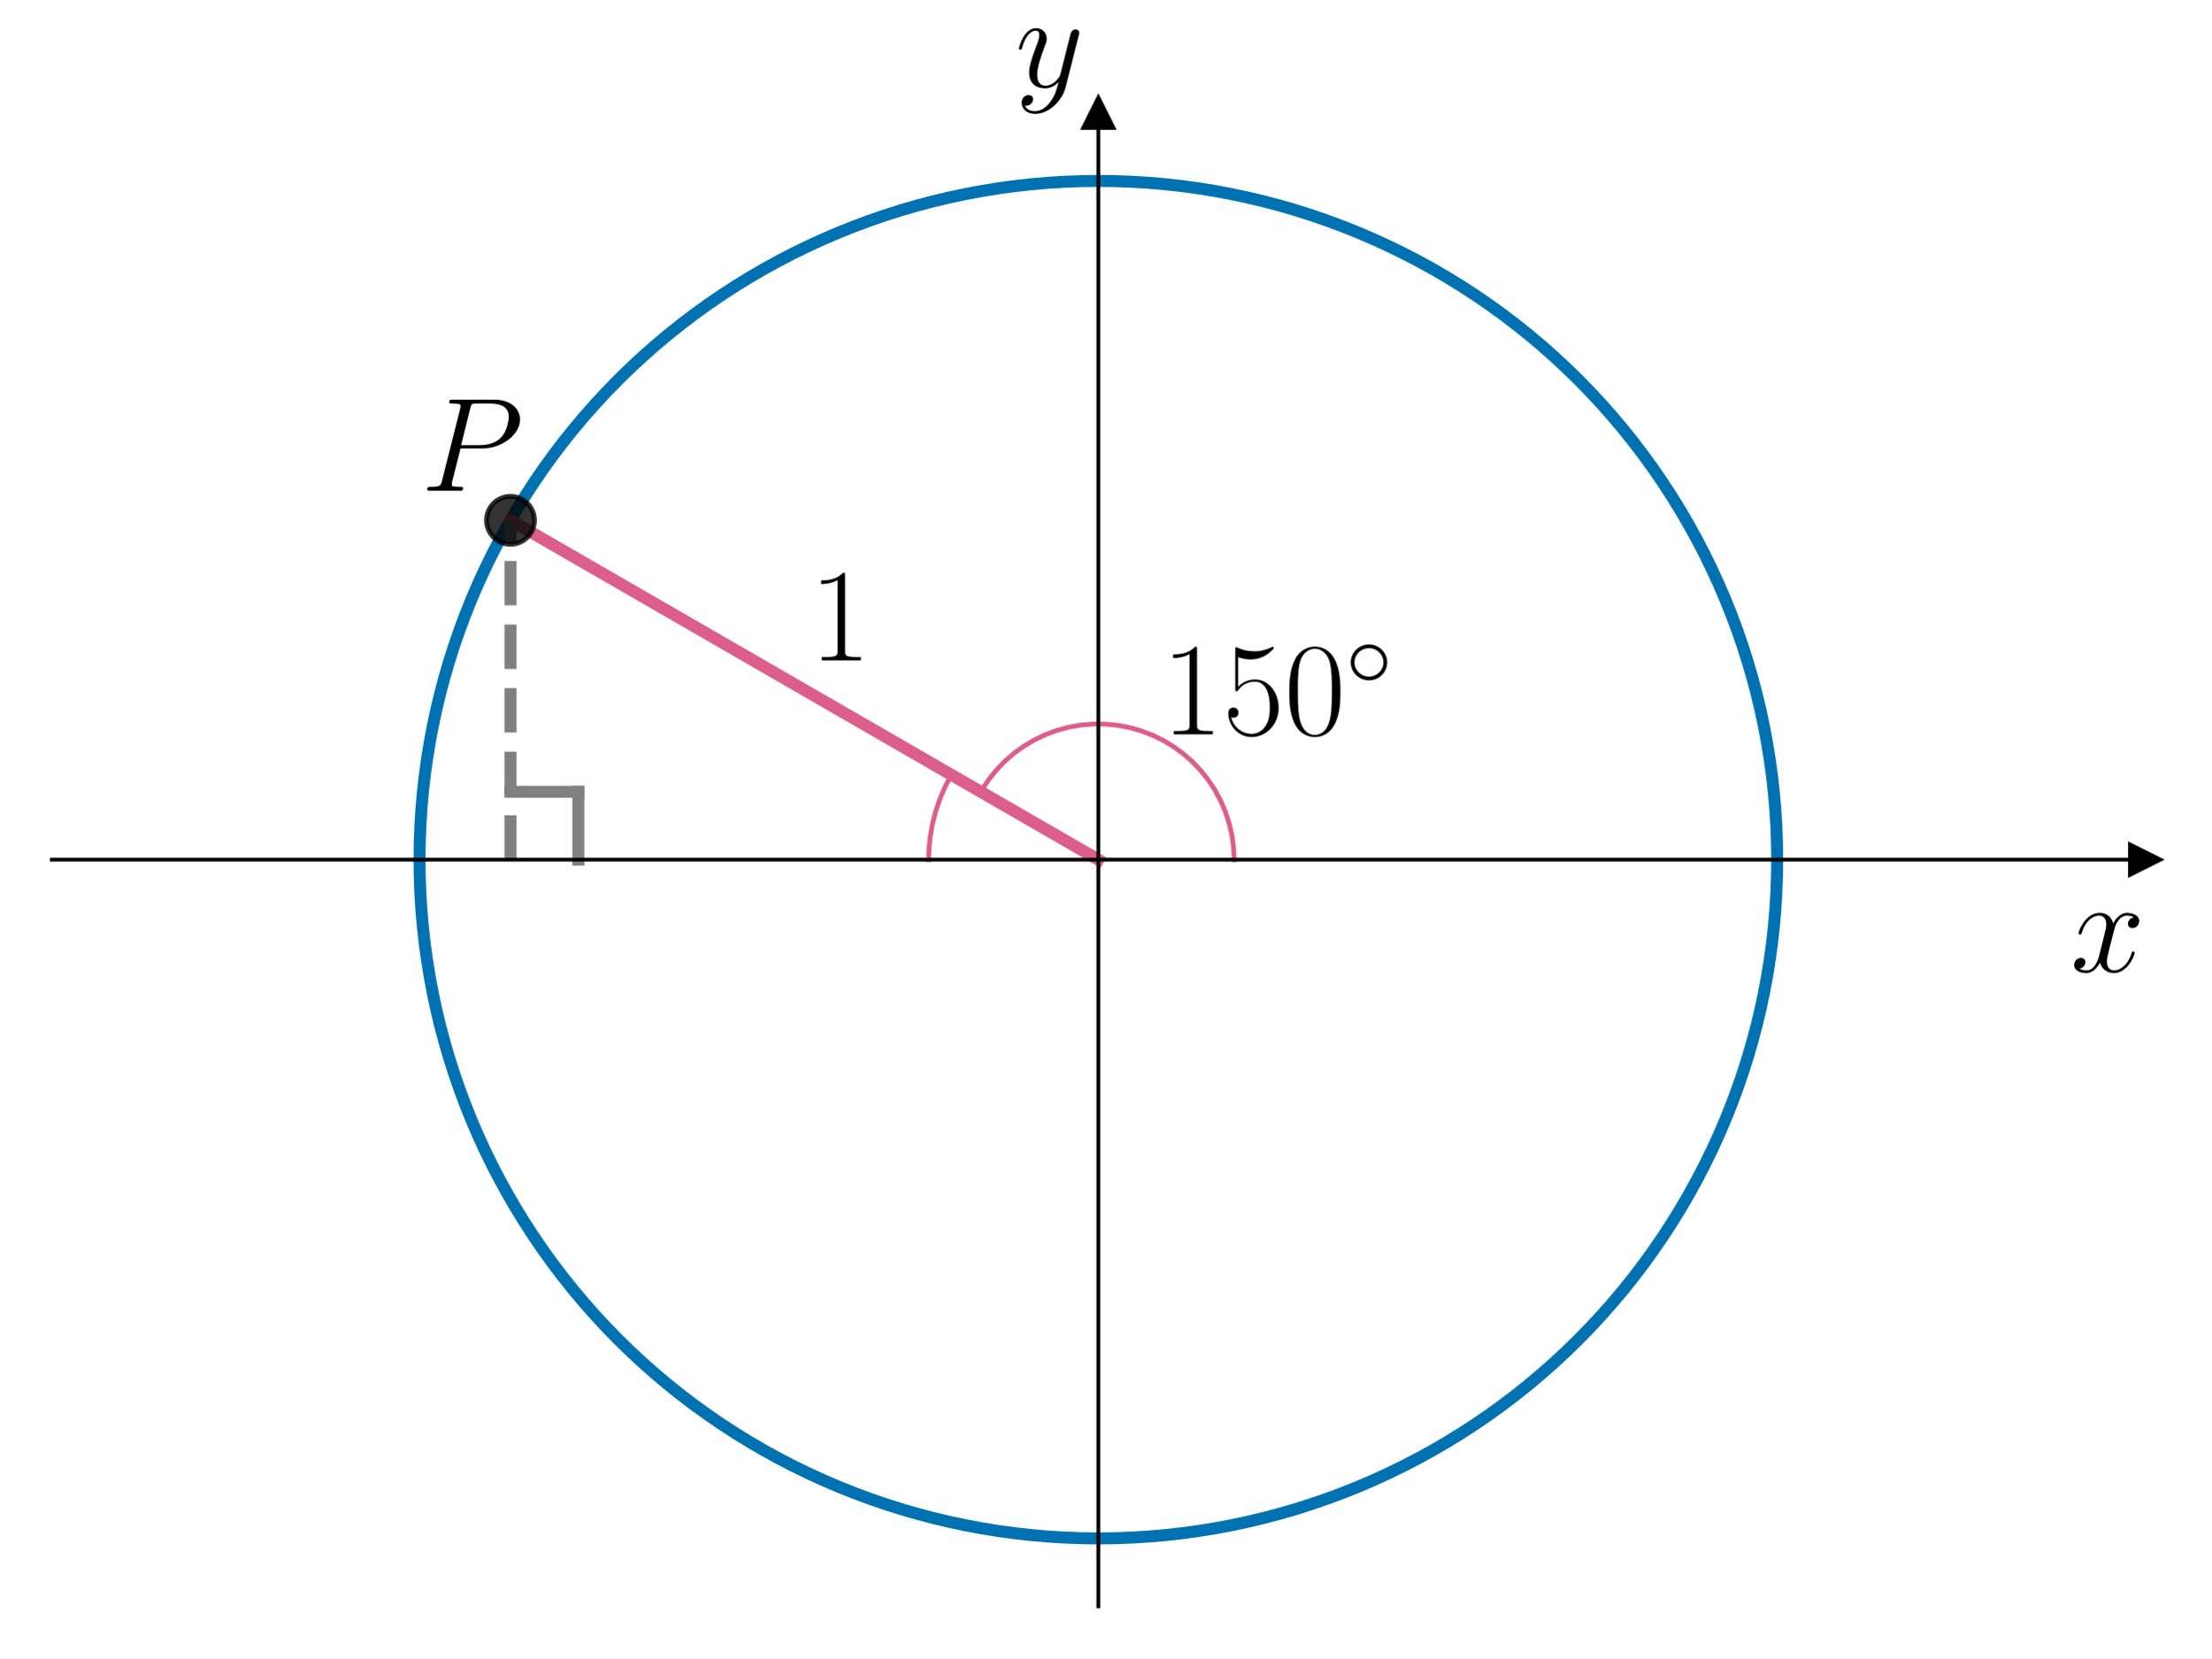
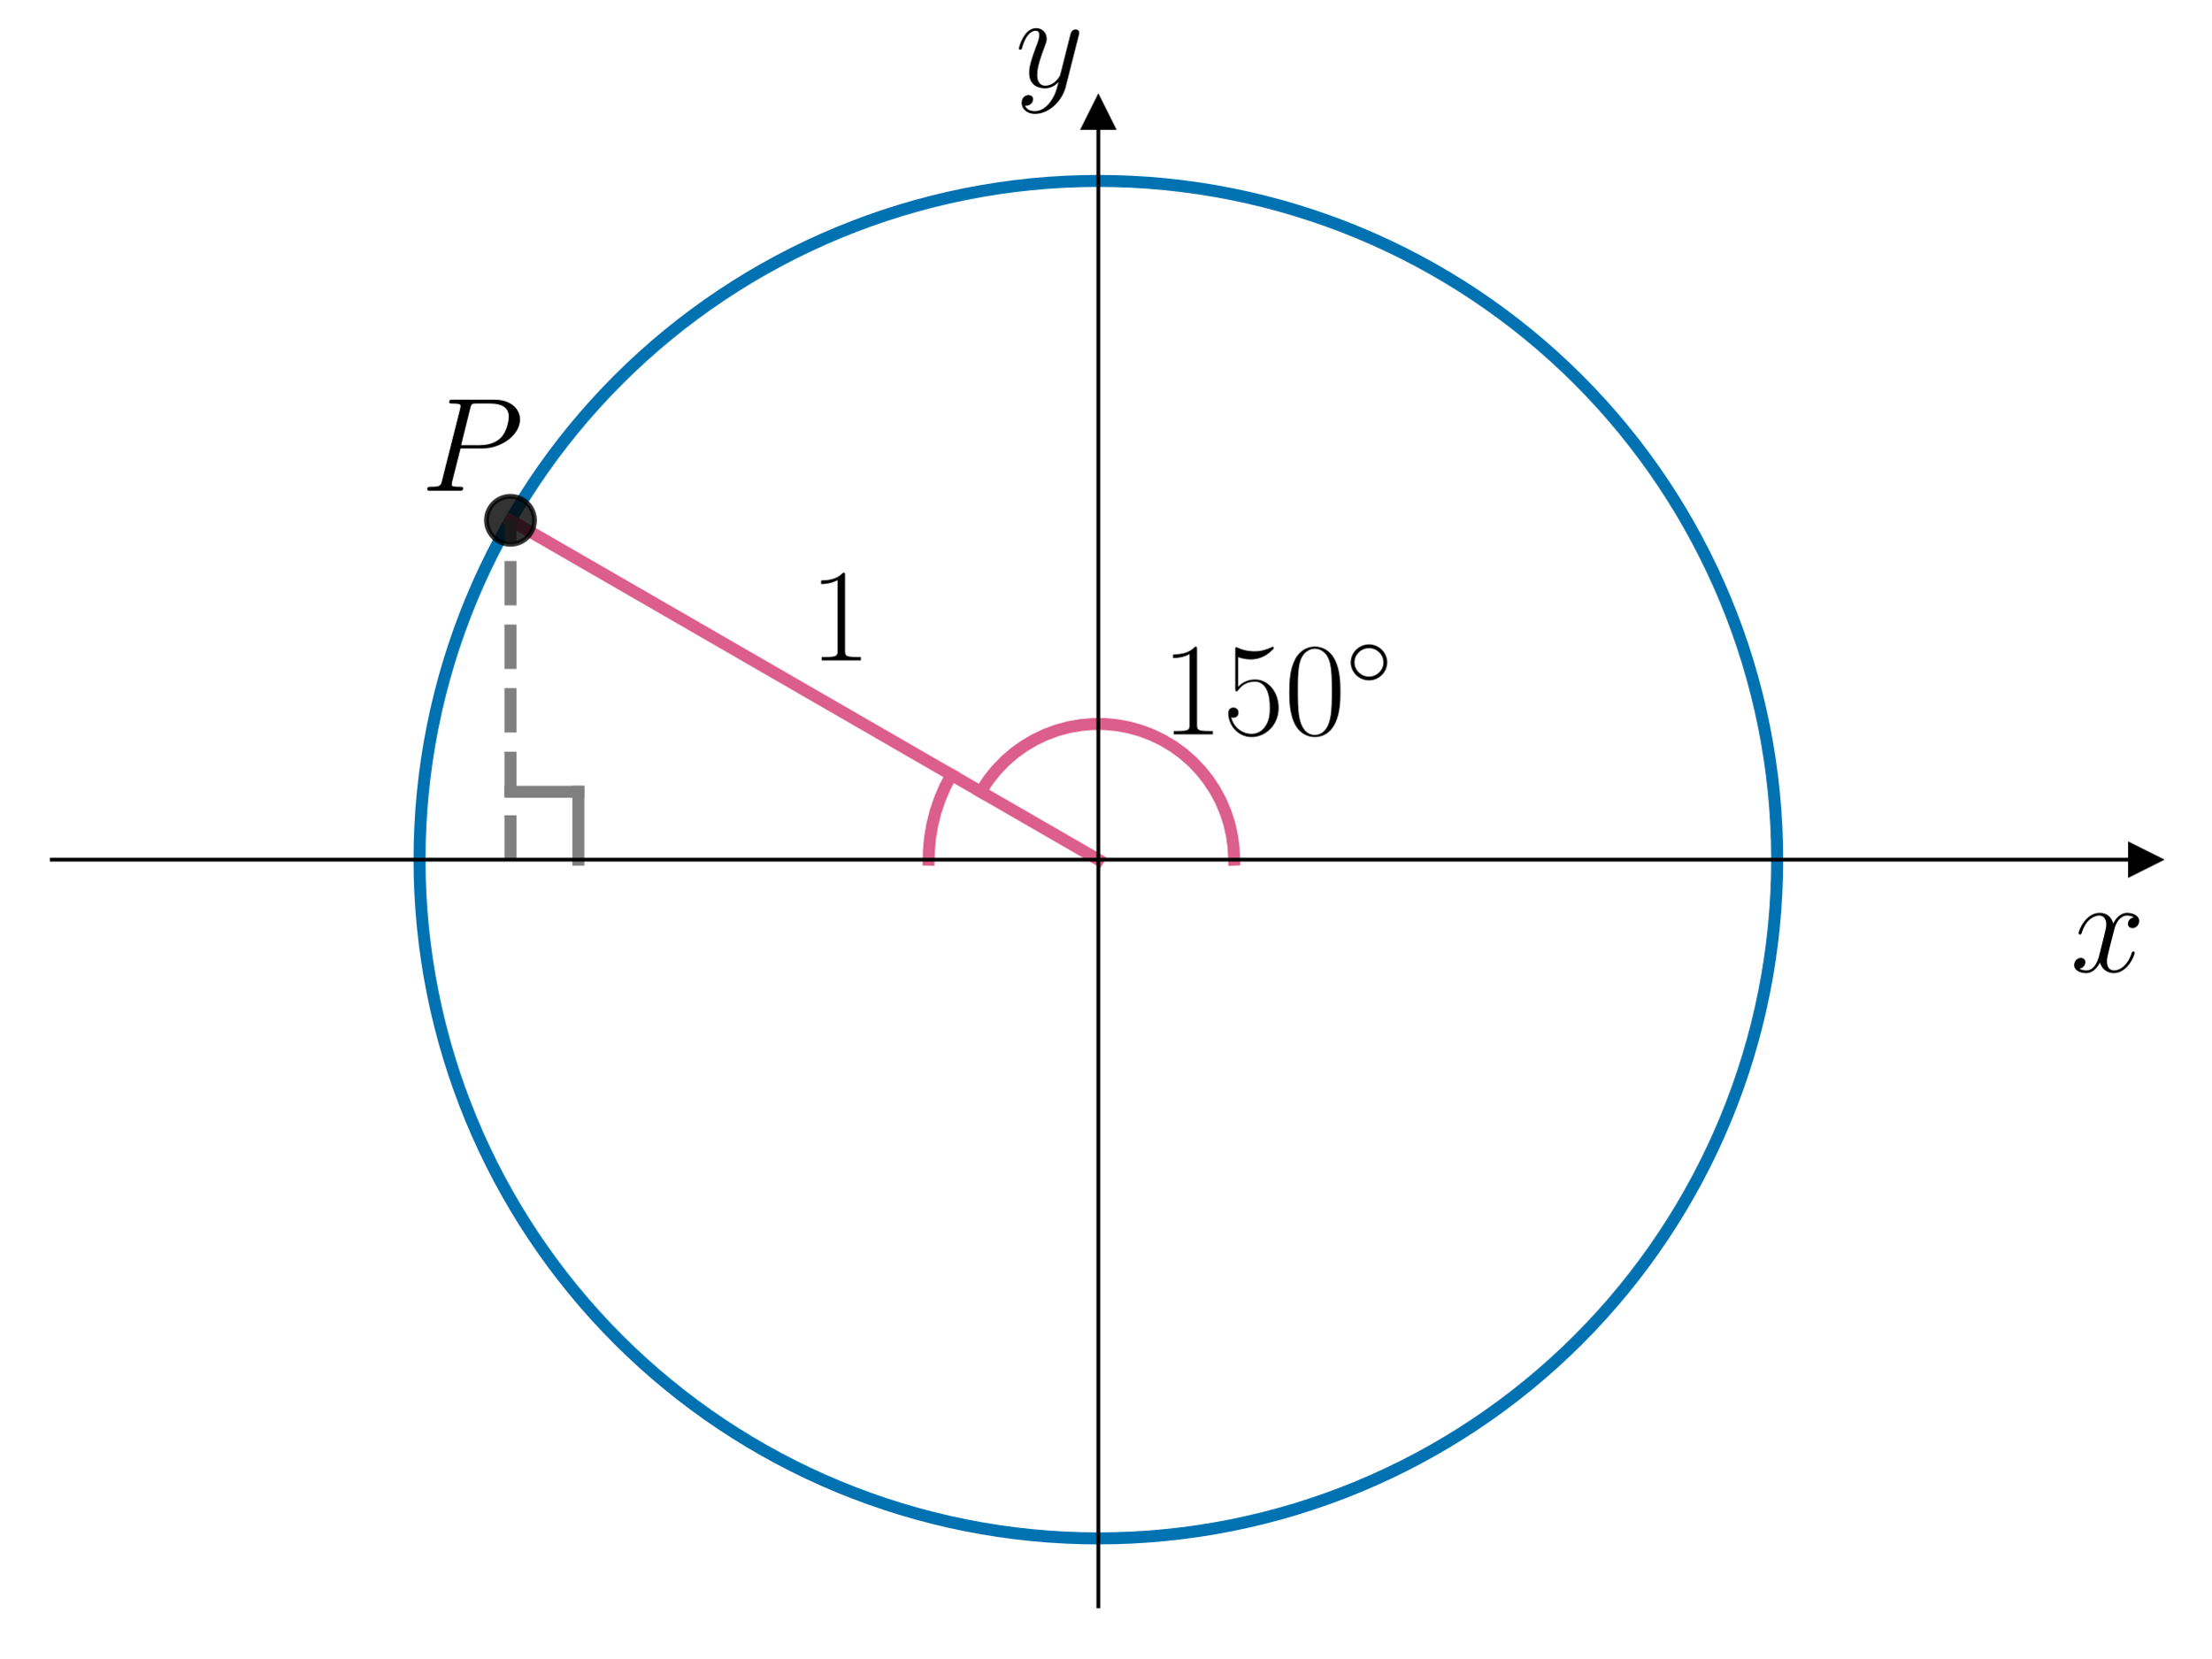
<svg xmlns="http://www.w3.org/2000/svg" xmlns:xlink="http://www.w3.org/1999/xlink" width="460.8pt" height="345.6pt" viewBox="0 0 460.8 345.6" version="1.1">
  <defs>
    <style type="text/css">*{stroke-linejoin: round; stroke-linecap: butt}</style>
  </defs>
  <g id="figure_1">
    <g id="patch_1">
      <path d="M 0 345.6  L 460.8 345.6  L 460.8 0  L 0 0  L 0 345.6  z " style="fill: none" />
    </g>
    <g id="axes_1">
      <g id="patch_2">
        <path d="M 10.8 334.8  L 447 334.8  L 447 23.559  L 10.8 23.559  L 10.8 334.8  z " style="fill: none" />
      </g>
      <g id="patch_3">
-         <path d="M 228.9 320.653  C 266.419 320.653 302.407 305.746 328.937 279.216  C 355.467 252.686 370.373 216.699 370.373 179.179  C 370.373 141.66 355.467 105.673 328.937 79.143  C 302.407 52.613 266.419 37.706 228.9 37.706  C 191.381 37.706 155.393 52.613 128.863 79.143  C 102.333 105.673 87.427 141.66 87.427 179.179  C 87.427 216.699 102.333 252.686 128.863 279.216  C 155.393 305.746 191.381 320.653 228.9 320.653  L 228.9 320.653  z " clip-path="url(#pf327907458)" style="fill: none; stroke: #0072b2; stroke-width: 2.5; stroke-linejoin: miter" />
+         <path d="M 228.9 320.653  C 266.419 320.653 302.407 305.746 328.937 279.216  C 355.467 252.686 370.373 216.699 370.373 179.179  C 370.373 141.66 355.467 105.673 328.937 79.143  C 302.407 52.613 266.419 37.706 228.9 37.706  C 191.381 37.706 155.393 52.613 128.863 79.143  C 102.333 105.673 87.427 141.66 87.427 179.179  C 87.427 216.699 102.333 252.686 128.863 279.216  C 155.393 305.746 191.381 320.653 228.9 320.653  L 228.9 320.653  z " clip-path="url(#p33e94bd1fe)" style="fill: none; stroke: #0072b2; stroke-width: 2.5; stroke-linejoin: miter" />
      </g>
      <g id="matplotlib.axis_1">
        <g id="text_1">
          <g transform="translate(431.4785 202.5512) scale(0.28 -0.28)">
            <defs>
              <path id="CMMI12-78" d="M 3034 2606  C 2829 2567 2752 2414 2752 2293  C 2752 2139 2874 2088 2963 2088  C 3155 2088 3290 2254 3290 2427  C 3290 2695 2982 2816 2714 2816  C 2323 2816 2106 2433 2048 2312  C 1901 2816 1504 2816 1389 2816  C 736 2816 390 1980 390 1839  C 390 1814 416 1782 461 1782  C 512 1782 525 1820 538 1846  C 755 2555 1184 2689 1370 2689  C 1658 2689 1715 2420 1715 2267  C 1715 2127 1677 1980 1600 1673  L 1382 798  C 1286 415 1101 64 762 64  C 730 64 570 64 435 147  C 666 192 717 383 717 460  C 717 588 621 664 499 664  C 346 664 179 530 179 326  C 179 57 480 -64 755 -64  C 1062 -64 1280 179 1414 441  C 1517 64 1837 -64 2074 -64  C 2726 -64 3072 773 3072 913  C 3072 945 3046 971 3008 971  C 2950 971 2944 939 2925 888  C 2752 326 2381 64 2093 64  C 1869 64 1747 230 1747 492  C 1747 632 1773 734 1875 1156  L 2099 2024  C 2195 2408 2413 2689 2707 2689  C 2720 2689 2899 2689 3034 2606  z " transform="scale(0.015625)" />
            </defs>
            <use xlink:href="#CMMI12-78" transform="scale(0.996264)" />
          </g>
        </g>
      </g>
      <g id="matplotlib.axis_2">
        <g id="text_2">
          <g transform="translate(211.582 18.13296) scale(0.28 -0.28)">
            <defs>
              <path id="CMMI12-79" d="M 1683 -700  C 1510 -939 1261 -1152 947 -1152  C 870 -1152 563 -1152 467 -889  C 486 -895 518 -895 531 -895  C 723 -895 851 -729 851 -582  C 851 -435 730 -384 634 -384  C 531 -384 307 -458 307 -759  C 307 -1071 582 -1286 947 -1286  C 1587 -1286 2234 -700 2413 6  L 3040 2485  C 3046 2517 3059 2556 3059 2594  C 3059 2689 2982 2753 2886 2753  C 2829 2753 2694 2727 2643 2535  L 2170 658  C 2138 543 2138 530 2086 460  C 1958 281 1747 64 1440 64  C 1082 64 1050 415 1050 588  C 1050 952 1222 1443 1395 1903  C 1466 2088 1504 2178 1504 2305  C 1504 2574 1312 2816 998 2816  C 410 2816 173 1890 173 1839  C 173 1814 198 1782 243 1782  C 301 1782 307 1807 333 1897  C 486 2433 730 2689 979 2689  C 1037 2689 1146 2689 1146 2478  C 1146 2312 1075 2127 979 1884  C 666 1047 666 837 666 683  C 666 77 1101 -64 1421 -64  C 1606 -64 1837 -6 2061 230  L 2067 224  C 1971 -147 1907 -392 1683 -700  z " transform="scale(0.015625)" />
            </defs>
            <use xlink:href="#CMMI12-79" transform="scale(0.996264)" />
          </g>
        </g>
      </g>
      <g id="line2d_1">
        <defs>
-           <path id="m1a51b35de7" d="M 3 0  L -3 -3  L -3 3  z " style="stroke: #000000; stroke-linejoin: miter" />
+           <path id="mc65d3d03bd" d="M 3 0  L -3 -3  L -3 3  z " style="stroke: #000000; stroke-linejoin: miter" />
        </defs>
        <g>
-           <use xlink:href="#m1a51b35de7" x="447" y="179.179" style="stroke: #000000; stroke-linejoin: miter" />
+           <use xlink:href="#mc65d3d03bd" x="447" y="179.179" style="stroke: #000000; stroke-linejoin: miter" />
        </g>
      </g>
      <g id="line2d_2">
        <defs>
-           <path id="ma63a3878e9" d="M 0 -3  L -3 3  L 3 3  z " style="stroke: #000000; stroke-linejoin: miter" />
+           <path id="m35de9f650e" d="M 0 -3  L -3 3  L 3 3  z " style="stroke: #000000; stroke-linejoin: miter" />
        </defs>
        <g>
-           <use xlink:href="#ma63a3878e9" x="228.9" y="23.559" style="stroke: #000000; stroke-linejoin: miter" />
+           <use xlink:href="#m35de9f650e" x="228.9" y="23.559" style="stroke: #000000; stroke-linejoin: miter" />
        </g>
      </g>
      <g id="line2d_3">
-         <path d="M 257.195 179.179  L 257.081 176.648  L 256.742 174.138  L 256.179 171.668  L 255.398 169.258  L 254.404 166.927  L 253.206 164.695  L 251.813 162.579  L 250.236 160.596  L 248.488 158.762  L 246.583 157.091  L 244.537 155.598  L 242.365 154.294  L 240.085 153.189  L 237.715 152.293  L 235.275 151.612  L 232.783 151.153  L 230.261 150.918  L 227.727 150.909  L 225.203 151.127  L 222.709 151.57  L 220.264 152.235  L 217.888 153.115  L 215.601 154.205  L 213.42 155.495  L 211.364 156.974  L 209.448 158.632  L 207.688 160.454  L 206.098 162.427  L 204.691 164.533  L 204.396 165.032  L 204.396 165.032  " clip-path="url(#pf327907458)" style="fill: none; stroke: #dc5e8b; stroke-linecap: square" />
+         <path d="M 257.195 179.179  L 257.081 176.648  L 256.742 174.138  L 256.179 171.668  L 255.398 169.258  L 254.404 166.927  L 253.206 164.695  L 251.813 162.579  L 250.236 160.596  L 248.488 158.762  L 246.583 157.091  L 244.537 155.598  L 242.365 154.294  L 240.085 153.189  L 237.715 152.293  L 235.275 151.612  L 232.783 151.153  L 230.261 150.918  L 227.727 150.909  L 225.203 151.127  L 222.709 151.57  L 220.264 152.235  L 217.888 153.115  L 215.601 154.205  L 213.42 155.495  L 211.364 156.974  L 209.448 158.632  L 207.688 160.454  L 206.098 162.427  L 204.691 164.533  L 204.396 165.032  L 204.396 165.032  " clip-path="url(#p33e94bd1fe)" style="fill: none; stroke: #dc5e8b; stroke-width: 2.5; stroke-linecap: square" />
      </g>
      <g id="line2d_4">
-         <path d="M 198.27 161.495  L 196.965 163.978  L 195.861 166.557  L 194.964 169.215  L 194.281 171.936  L 193.816 174.702  L 193.572 177.497  L 193.532 179.179  L 193.532 179.179  " clip-path="url(#pf327907458)" style="fill: none; stroke: #dc5e8b; stroke-linecap: square" />
+         <path d="M 198.27 161.495  L 196.965 163.978  L 195.861 166.557  L 194.964 169.215  L 194.281 171.936  L 193.816 174.702  L 193.572 177.497  L 193.532 179.179  L 193.532 179.179  " clip-path="url(#p33e94bd1fe)" style="fill: none; stroke: #dc5e8b; stroke-width: 2.5; stroke-linecap: square" />
      </g>
      <g id="line2d_5">
-         <path d="M 228.9 179.179  L 106.381 108.443  " clip-path="url(#pf327907458)" style="fill: none; stroke: #dc5e8b; stroke-width: 2.5; stroke-linecap: square" />
+         <path d="M 228.9 179.179  L 106.381 108.443  " clip-path="url(#p33e94bd1fe)" style="fill: none; stroke: #dc5e8b; stroke-width: 2.5; stroke-linecap: square" />
      </g>
      <g id="line2d_6">
-         <path d="M 106.381 179.179  L 106.381 108.443  " clip-path="url(#pf327907458)" style="fill: none; stroke-dasharray: 9.25,4; stroke-dashoffset: 0; stroke: #808080; stroke-width: 2.5" />
+         <path d="M 106.381 179.179  L 106.381 108.443  " clip-path="url(#p33e94bd1fe)" style="fill: none; stroke-dasharray: 9.25,4; stroke-dashoffset: 0; stroke: #808080; stroke-width: 2.5" />
      </g>
      <g id="line2d_7">
-         <path d="M 120.528 179.179  L 120.528 165.032  " clip-path="url(#pf327907458)" style="fill: none; stroke: #808080; stroke-width: 2.5; stroke-linecap: square" />
+         <path d="M 120.528 179.179  L 120.528 165.032  " clip-path="url(#p33e94bd1fe)" style="fill: none; stroke: #808080; stroke-width: 2.5; stroke-linecap: square" />
      </g>
      <g id="line2d_8">
-         <path d="M 120.528 165.032  L 106.381 165.032  " clip-path="url(#pf327907458)" style="fill: none; stroke: #808080; stroke-width: 2.5; stroke-linecap: square" />
+         <path d="M 120.528 165.032  L 106.381 165.032  " clip-path="url(#p33e94bd1fe)" style="fill: none; stroke: #808080; stroke-width: 2.5; stroke-linecap: square" />
      </g>
      <g id="line2d_9">
        <defs>
-           <path id="me141ddff00" d="M 0 5  C 1.326 5 2.598 4.473 3.536 3.536  C 4.473 2.598 5 1.326 5 0  C 5 -1.326 4.473 -2.598 3.536 -3.536  C 2.598 -4.473 1.326 -5 0 -5  C -1.326 -5 -2.598 -4.473 -3.536 -3.536  C -4.473 -2.598 -5 -1.326 -5 0  C -5 1.326 -4.473 2.598 -3.536 3.536  C -2.598 4.473 -1.326 5 0 5  z " style="stroke: #000000; stroke-opacity: 0.8" />
+           <path id="m6a5a5f1971" d="M 0 5  C 1.326 5 2.598 4.473 3.536 3.536  C 4.473 2.598 5 1.326 5 0  C 5 -1.326 4.473 -2.598 3.536 -3.536  C 2.598 -4.473 1.326 -5 0 -5  C -1.326 -5 -2.598 -4.473 -3.536 -3.536  C -4.473 -2.598 -5 -1.326 -5 0  C -5 1.326 -4.473 2.598 -3.536 3.536  C -2.598 4.473 -1.326 5 0 5  z " style="stroke: #000000; stroke-opacity: 0.8" />
        </defs>
-         <g clip-path="url(#pf327907458)">
-           <use xlink:href="#me141ddff00" x="106.381" y="108.443" style="fill-opacity: 0.8; stroke: #000000; stroke-opacity: 0.8" />
+         <g clip-path="url(#p33e94bd1fe)">
+           <use xlink:href="#m6a5a5f1971" x="106.381" y="108.443" style="fill-opacity: 0.8; stroke: #000000; stroke-opacity: 0.8" />
        </g>
      </g>
      <g id="patch_4">
        <path d="M 228.9 334.8  L 228.9 23.559  " style="fill: none; stroke: #000000; stroke-width: 0.8; stroke-linejoin: miter; stroke-linecap: square" />
      </g>
      <g id="patch_5">
        <path d="M 447 334.8  L 447 23.559  " style="fill: none" />
      </g>
      <g id="patch_6">
        <path d="M 10.8 179.179  L 447 179.179  " style="fill: none; stroke: #000000; stroke-width: 0.8; stroke-linejoin: miter; stroke-linecap: square" />
      </g>
      <g id="patch_7">
        <path d="M 10.8 23.559  L 447 23.559  " style="fill: none" />
      </g>
      <g id="text_3">
        <g transform="translate(87.7245 102.2674) scale(0.28 -0.28)">
          <defs>
            <path id="CMMI12-50" d="M 1894 2023  L 2970 2023  C 3853 2023 4736 2673 4736 3401  C 4736 3898 4314 4352 3507 4352  L 1530 4352  C 1408 4352 1350 4352 1350 4231  C 1350 4167 1408 4167 1504 4167  C 1894 4167 1894 4116 1894 4046  C 1894 4034 1894 3995 1869 3899  L 1005 472  C 947 249 934 185 486 185  C 365 185 301 185 301 70  C 301 0 358 0 397 0  C 518 0 646 0 768 0  L 1517 0  C 1638 0 1773 0 1894 0  C 1946 0 2016 0 2016 121  C 2016 185 1958 185 1862 185  C 1478 185 1472 230 1472 293  C 1472 325 1478 369 1485 401  L 1894 2023  z M 2355 3930  C 2413 4167 2438 4167 2688 4167  L 3322 4167  C 3802 4167 4198 4013 4198 3535  C 4198 3369 4115 2827 3821 2534  C 3712 2419 3405 2176 2822 2176  L 1920 2176  L 2355 3930  z " transform="scale(0.015625)" />
          </defs>
          <use xlink:href="#CMMI12-50" transform="scale(0.996264)" />
        </g>
      </g>
      <g id="text_4">
        <g transform="translate(168.6907 137.6357) scale(0.28 -0.28)">
          <defs>
            <path id="CMR17-31" d="M 1702 4058  C 1702 4192 1696 4192 1606 4192  C 1357 3916 979 3827 621 3827  C 602 3827 570 3827 563 3808  C 557 3795 557 3782 557 3648  C 755 3648 1088 3686 1344 3839  L 1344 461  C 1344 236 1331 160 781 160  L 589 160  L 589 0  C 896 0 1216 0 1523 0  C 1830 0 2150 0 2458 0  L 2458 160  L 2266 160  C 1715 160 1702 230 1702 458  L 1702 4058  z " transform="scale(0.015625)" />
          </defs>
          <use xlink:href="#CMR17-31" transform="scale(0.996264)" />
        </g>
      </g>
      <g id="text_5">
        <g transform="translate(242.0471 153.0628) scale(0.28 -0.28)">
          <defs>
            <path id="CMR17-35" d="M 730 3692  C 794 3666 1056 3584 1325 3584  C 1920 3584 2246 3911 2432 4100  C 2432 4157 2432 4192 2394 4192  C 2387 4192 2374 4192 2323 4163  C 2099 4058 1837 3973 1517 3973  C 1325 3973 1037 3999 723 4139  C 653 4171 640 4171 634 4171  C 602 4171 595 4164 595 4037  L 595 2203  C 595 2089 595 2057 659 2057  C 691 2057 704 2070 736 2114  C 941 2401 1222 2522 1542 2522  C 1766 2522 2246 2382 2246 1289  C 2246 1085 2246 715 2054 421  C 1894 159 1645 25 1370 25  C 947 25 518 320 403 814  C 429 807 480 795 506 795  C 589 795 749 840 749 1038  C 749 1210 627 1280 506 1280  C 358 1280 262 1190 262 1011  C 262 454 704 -128 1382 -128  C 2042 -128 2669 440 2669 1264  C 2669 2030 2170 2624 1549 2624  C 1222 2624 947 2503 730 2274  L 730 3692  z " transform="scale(0.015625)" />
            <path id="CMR17-30" d="M 2688 2025  C 2688 2416 2682 3080 2413 3591  C 2176 4039 1798 4198 1466 4198  C 1158 4198 768 4058 525 3597  C 269 3118 243 2524 243 2025  C 243 1661 250 1106 448 619  C 723 -39 1216 -128 1466 -128  C 1760 -128 2208 -7 2470 600  C 2662 1042 2688 1559 2688 2025  z M 1466 -26  C 1056 -26 813 325 723 812  C 653 1188 653 1738 653 2096  C 653 2588 653 2997 736 3387  C 858 3929 1216 4096 1466 4096  C 1728 4096 2067 3923 2189 3400  C 2272 3036 2278 2607 2278 2096  C 2278 1680 2278 1169 2202 792  C 2067 95 1690 -26 1466 -26  z " transform="scale(0.015625)" />
            <path id="CMSY10-e" d="M 2842 1600  C 2842 2277 2272 2828 1600 2828  C 909 2828 352 2264 352 1600  C 352 930 909 372 1600 372  C 2272 372 2842 923 2842 1600  z M 1600 628  C 1043 628 608 1070 608 1600  C 608 2130 1050 2572 1600 2572  C 2131 2572 2586 2142 2586 1600  C 2586 1058 2131 628 1600 628  z " transform="scale(0.015625)" />
          </defs>
          <use xlink:href="#CMR17-31" transform="scale(0.996264)" />
          <use xlink:href="#CMR17-35" transform="translate(45.69048 0) scale(0.996264)" />
          <use xlink:href="#CMR17-30" transform="translate(91.38095 0) scale(0.996264)" />
          <use xlink:href="#CMSY10-e" transform="translate(137.0714 36.15364) scale(0.697382)" />
        </g>
      </g>
    </g>
  </g>
  <defs>
-     <clipPath id="pf327907458">
+     <clipPath id="p33e94bd1fe">
      <rect x="10.8" y="23.559" width="436.2" height="311.241" />
    </clipPath>
  </defs>
</svg>
